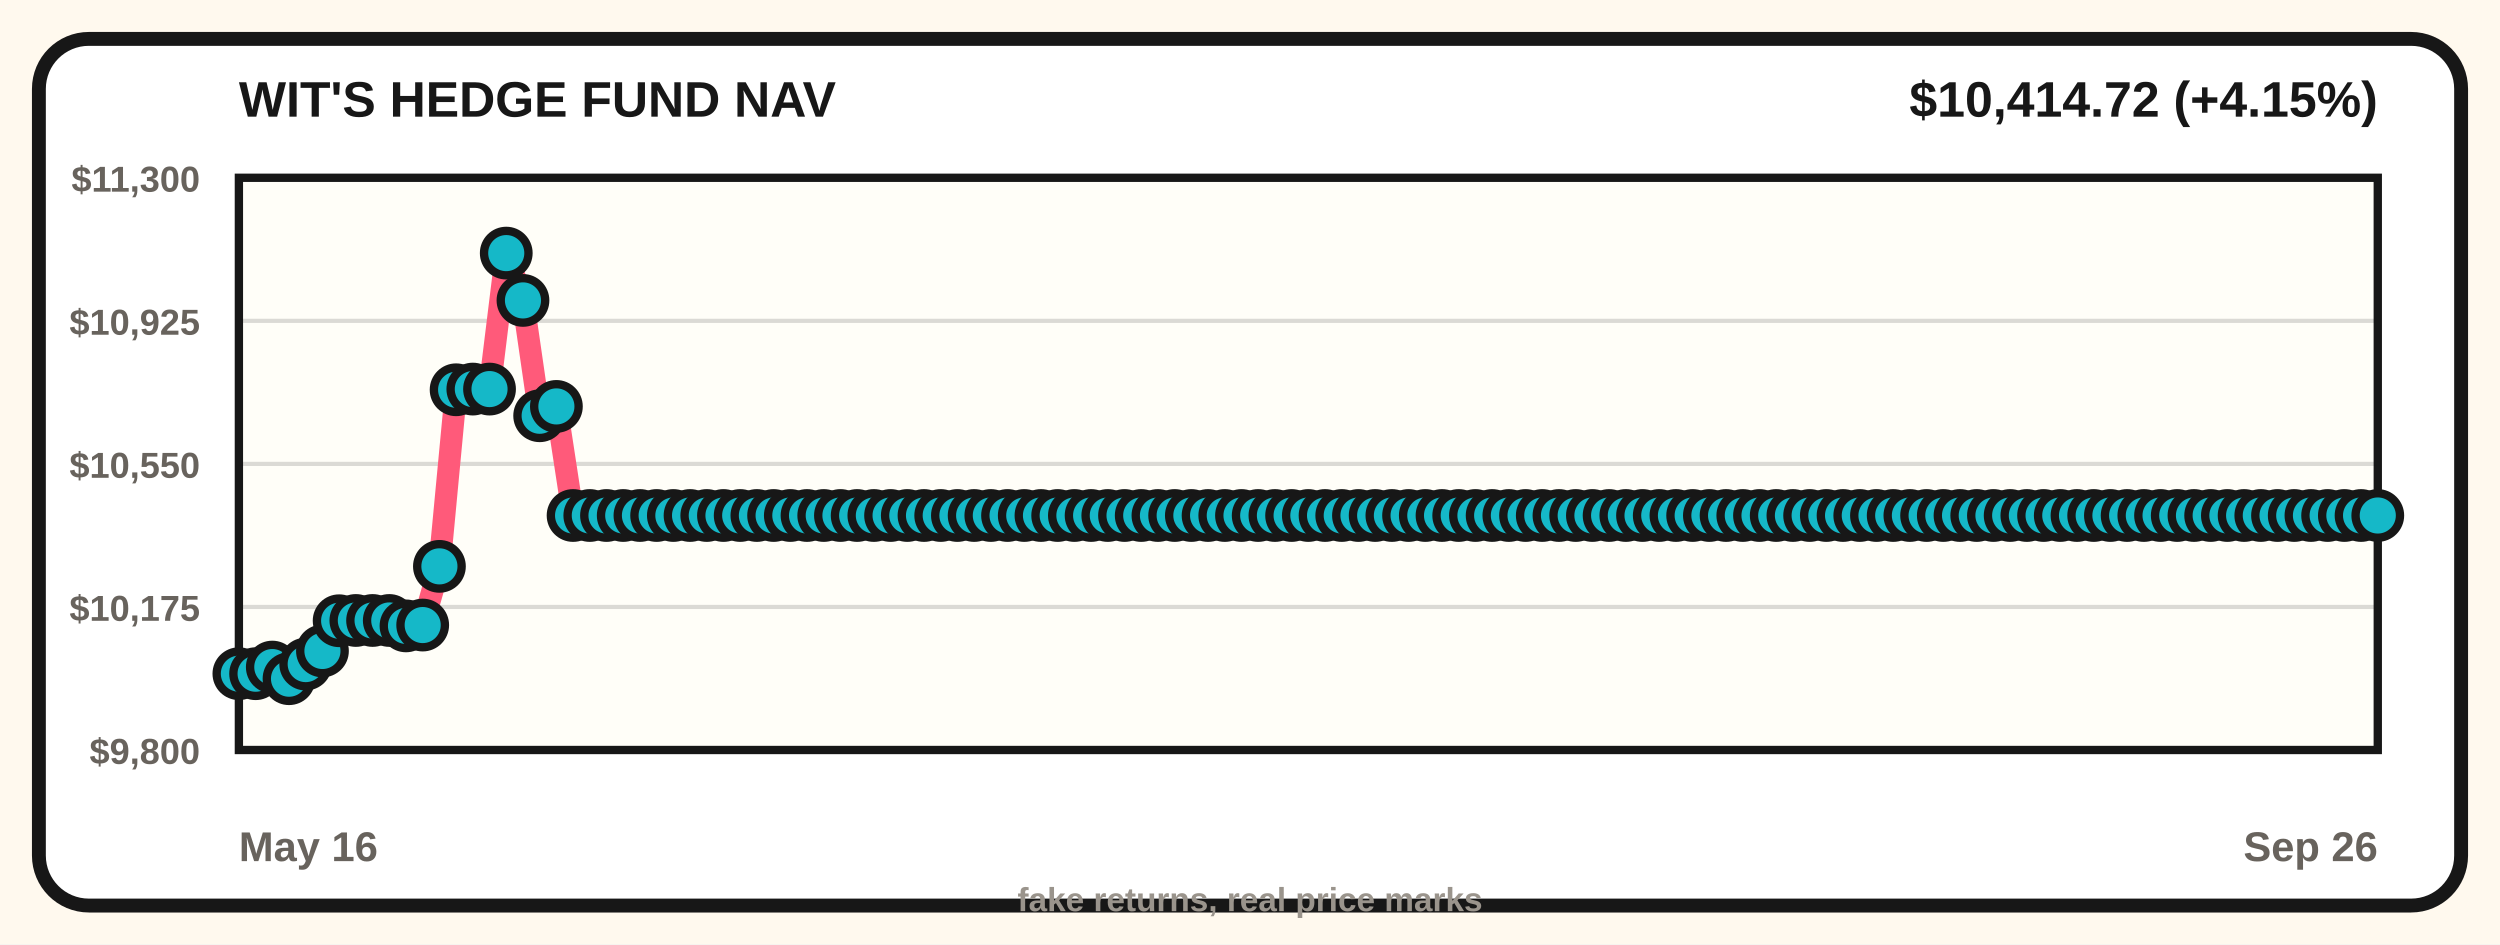
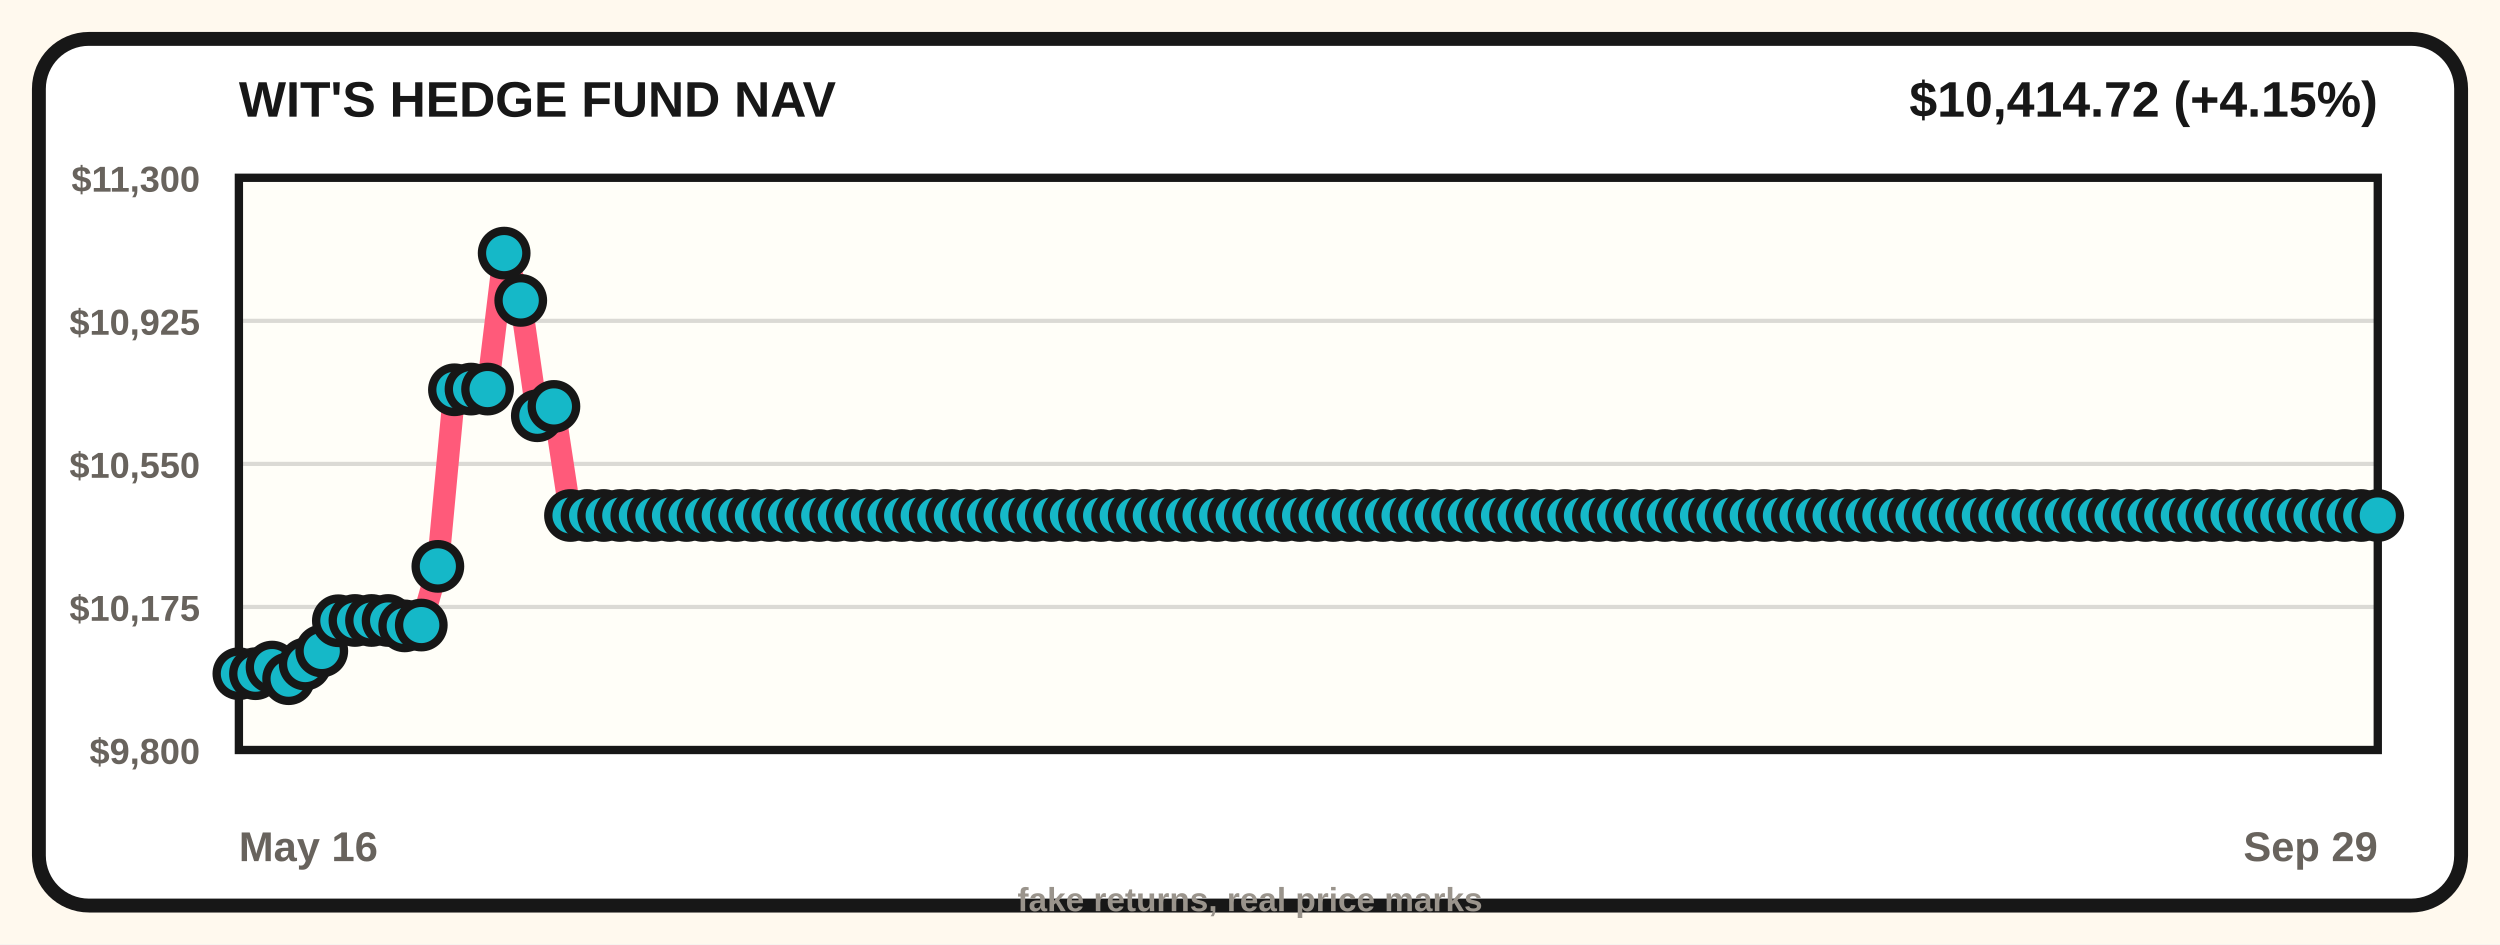
<svg xmlns="http://www.w3.org/2000/svg" width="900" height="340" viewBox="0 0 900 340" role="img" aria-label="Wit's Hedge Fund fake NAV chart">
  <rect width="900" height="340" fill="#fff9ee" />
  <rect x="14" y="14" width="872" height="312" rx="18" fill="#ffffff" stroke="#171717" stroke-width="5" />
  <rect x="86" y="64" width="770" height="206" fill="#fffef8" stroke="#171717" stroke-width="3" />
  <line x1="86" y1="270" x2="856" y2="270" stroke="#171717" stroke-width="1.5" opacity="0.16" />
  <text x="72" y="275" text-anchor="end" font-family="Arial, sans-serif" font-size="13" font-weight="800" fill="#68635d">$9,800</text>
  <line x1="86" y1="218.5" x2="856" y2="218.5" stroke="#171717" stroke-width="1.5" opacity="0.16" />
  <text x="72" y="223.5" text-anchor="end" font-family="Arial, sans-serif" font-size="13" font-weight="800" fill="#68635d">$10,175</text>
  <line x1="86" y1="167" x2="856" y2="167" stroke="#171717" stroke-width="1.5" opacity="0.16" />
  <text x="72" y="172" text-anchor="end" font-family="Arial, sans-serif" font-size="13" font-weight="800" fill="#68635d">$10,550</text>
  <line x1="86" y1="115.5" x2="856" y2="115.5" stroke="#171717" stroke-width="1.5" opacity="0.16" />
  <text x="72" y="120.5" text-anchor="end" font-family="Arial, sans-serif" font-size="13" font-weight="800" fill="#68635d">$10,925</text>
  <line x1="86" y1="64" x2="856" y2="64" stroke="#171717" stroke-width="1.5" opacity="0.16" />
  <text x="72" y="69" text-anchor="end" font-family="Arial, sans-serif" font-size="13" font-weight="800" fill="#68635d">$11,300</text>
-   <polyline points="86,242.53 92.02,242.53 98.03,240.15 104.05,244.33 110.06,239.07 116.08,234.35 122.09,223.47 128.11,223.37 134.13,223.37 140.14,223.37 146.16,225.32 152.17,225.02 158.19,203.89 164.2,140.32 170.22,140.07 176.23,140.07 182.25,91.12 188.27,108.15 194.28,149.67 200.3,146.31 206.31,185.58 212.33,185.58 218.34,185.58 224.36,185.58 230.38,185.58 236.39,185.58 242.41,185.58 248.42,185.58 254.44,185.58 260.45,185.58 266.47,185.58 272.48,185.58 278.5,185.58 284.52,185.58 290.53,185.58 296.55,185.58 302.56,185.58 308.58,185.58 314.59,185.58 320.61,185.58 326.63,185.58 332.64,185.58 338.66,185.58 344.67,185.58 350.69,185.58 356.7,185.58 362.72,185.58 368.73,185.58 374.75,185.58 380.77,185.58 386.78,185.58 392.8,185.58 398.81,185.58 404.83,185.58 410.84,185.58 416.86,185.58 422.88,185.58 428.89,185.58 434.91,185.58 440.92,185.58 446.94,185.58 452.95,185.58 458.97,185.58 464.98,185.58 471,185.58 477.02,185.58 483.03,185.58 489.05,185.58 495.06,185.58 501.08,185.58 507.09,185.58 513.11,185.58 519.13,185.58 525.14,185.58 531.16,185.58 537.17,185.58 543.19,185.58 549.2,185.58 555.22,185.58 561.23,185.58 567.25,185.58 573.27,185.58 579.28,185.58 585.3,185.58 591.31,185.58 597.33,185.58 603.34,185.58 609.36,185.58 615.38,185.58 621.39,185.58 627.41,185.58 633.42,185.58 639.44,185.58 645.45,185.58 651.47,185.58 657.48,185.58 663.5,185.58 669.52,185.58 675.53,185.58 681.55,185.58 687.56,185.58 693.58,185.58 699.59,185.58 705.61,185.58 711.63,185.58 717.64,185.58 723.66,185.58 729.67,185.58 735.69,185.58 741.7,185.58 747.72,185.58 753.73,185.58 759.75,185.58 765.77,185.58 771.78,185.58 777.8,185.58 783.81,185.58 789.83,185.58 795.84,185.58 801.86,185.58 807.88,185.58 813.89,185.58 819.91,185.58 825.92,185.58 831.94,185.58 837.95,185.58 843.97,185.58 849.98,185.58 856,185.58" fill="none" stroke="#ff5a7a" stroke-width="8" stroke-linecap="round" stroke-linejoin="round" />
+   <polyline points="86,242.53 91.97,242.53 97.94,240.15 103.91,244.33 109.88,239.07 115.84,234.35 121.81,223.47 127.78,223.37 133.75,223.37 139.72,223.37 145.69,225.32 151.66,225.02 157.63,203.89 163.6,140.32 169.57,140.07 175.53,140.07 181.5,91.12 187.47,108.15 193.44,149.67 199.41,146.31 205.38,185.58 211.35,185.58 217.32,185.58 223.29,185.58 229.26,185.58 235.22,185.58 241.19,185.58 247.16,185.58 253.13,185.58 259.1,185.58 265.07,185.58 271.04,185.58 277.01,185.58 282.98,185.58 288.95,185.58 294.91,185.58 300.88,185.58 306.85,185.58 312.82,185.58 318.79,185.58 324.76,185.58 330.73,185.58 336.7,185.58 342.67,185.58 348.64,185.58 354.6,185.58 360.57,185.58 366.54,185.58 372.51,185.58 378.48,185.58 384.45,185.58 390.42,185.58 396.39,185.58 402.36,185.58 408.33,185.58 414.29,185.58 420.26,185.58 426.23,185.58 432.2,185.58 438.17,185.58 444.14,185.58 450.11,185.58 456.08,185.58 462.05,185.58 468.02,185.58 473.98,185.58 479.95,185.58 485.92,185.58 491.89,185.58 497.86,185.58 503.83,185.58 509.8,185.58 515.77,185.58 521.74,185.58 527.71,185.58 533.67,185.58 539.64,185.58 545.61,185.58 551.58,185.58 557.55,185.58 563.52,185.58 569.49,185.58 575.46,185.58 581.43,185.58 587.4,185.58 593.36,185.58 599.33,185.58 605.3,185.58 611.27,185.58 617.24,185.58 623.21,185.58 629.18,185.58 635.15,185.58 641.12,185.58 647.09,185.58 653.05,185.58 659.02,185.58 664.99,185.58 670.96,185.58 676.93,185.58 682.9,185.58 688.87,185.58 694.84,185.58 700.81,185.58 706.78,185.58 712.74,185.58 718.71,185.58 724.68,185.58 730.65,185.58 736.62,185.58 742.59,185.58 748.56,185.58 754.53,185.58 760.5,185.58 766.47,185.58 772.43,185.58 778.4,185.58 784.37,185.58 790.34,185.58 796.31,185.58 802.28,185.58 808.25,185.58 814.22,185.58 820.19,185.58 826.16,185.58 832.12,185.58 838.09,185.58 844.06,185.58 850.03,185.58 856,185.58" fill="none" stroke="#ff5a7a" stroke-width="8" stroke-linecap="round" stroke-linejoin="round" />
  <circle cx="86" cy="242.53" r="8" fill="#15b8c8" stroke="#171717" stroke-width="3" />
-   <circle cx="92.02" cy="242.53" r="8" fill="#15b8c8" stroke="#171717" stroke-width="3" />
-   <circle cx="98.03" cy="240.15" r="8" fill="#15b8c8" stroke="#171717" stroke-width="3" />
-   <circle cx="104.05" cy="244.33" r="8" fill="#15b8c8" stroke="#171717" stroke-width="3" />
-   <circle cx="110.06" cy="239.07" r="8" fill="#15b8c8" stroke="#171717" stroke-width="3" />
-   <circle cx="116.08" cy="234.35" r="8" fill="#15b8c8" stroke="#171717" stroke-width="3" />
-   <circle cx="122.09" cy="223.47" r="8" fill="#15b8c8" stroke="#171717" stroke-width="3" />
-   <circle cx="128.11" cy="223.37" r="8" fill="#15b8c8" stroke="#171717" stroke-width="3" />
-   <circle cx="134.13" cy="223.37" r="8" fill="#15b8c8" stroke="#171717" stroke-width="3" />
-   <circle cx="140.14" cy="223.37" r="8" fill="#15b8c8" stroke="#171717" stroke-width="3" />
-   <circle cx="146.16" cy="225.32" r="8" fill="#15b8c8" stroke="#171717" stroke-width="3" />
-   <circle cx="152.17" cy="225.02" r="8" fill="#15b8c8" stroke="#171717" stroke-width="3" />
-   <circle cx="158.19" cy="203.89" r="8" fill="#15b8c8" stroke="#171717" stroke-width="3" />
-   <circle cx="164.2" cy="140.32" r="8" fill="#15b8c8" stroke="#171717" stroke-width="3" />
-   <circle cx="170.22" cy="140.07" r="8" fill="#15b8c8" stroke="#171717" stroke-width="3" />
-   <circle cx="176.23" cy="140.07" r="8" fill="#15b8c8" stroke="#171717" stroke-width="3" />
-   <circle cx="182.25" cy="91.12" r="8" fill="#15b8c8" stroke="#171717" stroke-width="3" />
-   <circle cx="188.27" cy="108.15" r="8" fill="#15b8c8" stroke="#171717" stroke-width="3" />
-   <circle cx="194.28" cy="149.67" r="8" fill="#15b8c8" stroke="#171717" stroke-width="3" />
-   <circle cx="200.3" cy="146.31" r="8" fill="#15b8c8" stroke="#171717" stroke-width="3" />
-   <circle cx="206.31" cy="185.58" r="8" fill="#15b8c8" stroke="#171717" stroke-width="3" />
-   <circle cx="212.33" cy="185.58" r="8" fill="#15b8c8" stroke="#171717" stroke-width="3" />
-   <circle cx="218.34" cy="185.58" r="8" fill="#15b8c8" stroke="#171717" stroke-width="3" />
-   <circle cx="224.36" cy="185.58" r="8" fill="#15b8c8" stroke="#171717" stroke-width="3" />
-   <circle cx="230.38" cy="185.58" r="8" fill="#15b8c8" stroke="#171717" stroke-width="3" />
-   <circle cx="236.39" cy="185.58" r="8" fill="#15b8c8" stroke="#171717" stroke-width="3" />
-   <circle cx="242.41" cy="185.58" r="8" fill="#15b8c8" stroke="#171717" stroke-width="3" />
-   <circle cx="248.42" cy="185.58" r="8" fill="#15b8c8" stroke="#171717" stroke-width="3" />
-   <circle cx="254.44" cy="185.58" r="8" fill="#15b8c8" stroke="#171717" stroke-width="3" />
-   <circle cx="260.45" cy="185.58" r="8" fill="#15b8c8" stroke="#171717" stroke-width="3" />
-   <circle cx="266.47" cy="185.58" r="8" fill="#15b8c8" stroke="#171717" stroke-width="3" />
-   <circle cx="272.48" cy="185.58" r="8" fill="#15b8c8" stroke="#171717" stroke-width="3" />
-   <circle cx="278.5" cy="185.58" r="8" fill="#15b8c8" stroke="#171717" stroke-width="3" />
-   <circle cx="284.52" cy="185.58" r="8" fill="#15b8c8" stroke="#171717" stroke-width="3" />
-   <circle cx="290.53" cy="185.58" r="8" fill="#15b8c8" stroke="#171717" stroke-width="3" />
-   <circle cx="296.55" cy="185.58" r="8" fill="#15b8c8" stroke="#171717" stroke-width="3" />
-   <circle cx="302.56" cy="185.58" r="8" fill="#15b8c8" stroke="#171717" stroke-width="3" />
-   <circle cx="308.58" cy="185.58" r="8" fill="#15b8c8" stroke="#171717" stroke-width="3" />
-   <circle cx="314.59" cy="185.58" r="8" fill="#15b8c8" stroke="#171717" stroke-width="3" />
-   <circle cx="320.61" cy="185.58" r="8" fill="#15b8c8" stroke="#171717" stroke-width="3" />
-   <circle cx="326.63" cy="185.58" r="8" fill="#15b8c8" stroke="#171717" stroke-width="3" />
-   <circle cx="332.64" cy="185.58" r="8" fill="#15b8c8" stroke="#171717" stroke-width="3" />
-   <circle cx="338.66" cy="185.58" r="8" fill="#15b8c8" stroke="#171717" stroke-width="3" />
-   <circle cx="344.67" cy="185.58" r="8" fill="#15b8c8" stroke="#171717" stroke-width="3" />
-   <circle cx="350.69" cy="185.58" r="8" fill="#15b8c8" stroke="#171717" stroke-width="3" />
-   <circle cx="356.7" cy="185.58" r="8" fill="#15b8c8" stroke="#171717" stroke-width="3" />
-   <circle cx="362.72" cy="185.58" r="8" fill="#15b8c8" stroke="#171717" stroke-width="3" />
-   <circle cx="368.73" cy="185.58" r="8" fill="#15b8c8" stroke="#171717" stroke-width="3" />
-   <circle cx="374.75" cy="185.58" r="8" fill="#15b8c8" stroke="#171717" stroke-width="3" />
-   <circle cx="380.77" cy="185.58" r="8" fill="#15b8c8" stroke="#171717" stroke-width="3" />
-   <circle cx="386.78" cy="185.58" r="8" fill="#15b8c8" stroke="#171717" stroke-width="3" />
-   <circle cx="392.8" cy="185.58" r="8" fill="#15b8c8" stroke="#171717" stroke-width="3" />
-   <circle cx="398.81" cy="185.58" r="8" fill="#15b8c8" stroke="#171717" stroke-width="3" />
-   <circle cx="404.83" cy="185.58" r="8" fill="#15b8c8" stroke="#171717" stroke-width="3" />
-   <circle cx="410.84" cy="185.58" r="8" fill="#15b8c8" stroke="#171717" stroke-width="3" />
-   <circle cx="416.86" cy="185.58" r="8" fill="#15b8c8" stroke="#171717" stroke-width="3" />
-   <circle cx="422.88" cy="185.58" r="8" fill="#15b8c8" stroke="#171717" stroke-width="3" />
-   <circle cx="428.89" cy="185.58" r="8" fill="#15b8c8" stroke="#171717" stroke-width="3" />
-   <circle cx="434.91" cy="185.58" r="8" fill="#15b8c8" stroke="#171717" stroke-width="3" />
-   <circle cx="440.92" cy="185.58" r="8" fill="#15b8c8" stroke="#171717" stroke-width="3" />
-   <circle cx="446.94" cy="185.58" r="8" fill="#15b8c8" stroke="#171717" stroke-width="3" />
-   <circle cx="452.95" cy="185.58" r="8" fill="#15b8c8" stroke="#171717" stroke-width="3" />
-   <circle cx="458.97" cy="185.58" r="8" fill="#15b8c8" stroke="#171717" stroke-width="3" />
-   <circle cx="464.98" cy="185.58" r="8" fill="#15b8c8" stroke="#171717" stroke-width="3" />
-   <circle cx="471" cy="185.58" r="8" fill="#15b8c8" stroke="#171717" stroke-width="3" />
-   <circle cx="477.02" cy="185.58" r="8" fill="#15b8c8" stroke="#171717" stroke-width="3" />
-   <circle cx="483.03" cy="185.58" r="8" fill="#15b8c8" stroke="#171717" stroke-width="3" />
-   <circle cx="489.05" cy="185.58" r="8" fill="#15b8c8" stroke="#171717" stroke-width="3" />
-   <circle cx="495.06" cy="185.58" r="8" fill="#15b8c8" stroke="#171717" stroke-width="3" />
-   <circle cx="501.08" cy="185.58" r="8" fill="#15b8c8" stroke="#171717" stroke-width="3" />
-   <circle cx="507.09" cy="185.58" r="8" fill="#15b8c8" stroke="#171717" stroke-width="3" />
-   <circle cx="513.11" cy="185.58" r="8" fill="#15b8c8" stroke="#171717" stroke-width="3" />
-   <circle cx="519.13" cy="185.58" r="8" fill="#15b8c8" stroke="#171717" stroke-width="3" />
-   <circle cx="525.14" cy="185.58" r="8" fill="#15b8c8" stroke="#171717" stroke-width="3" />
-   <circle cx="531.16" cy="185.58" r="8" fill="#15b8c8" stroke="#171717" stroke-width="3" />
-   <circle cx="537.17" cy="185.58" r="8" fill="#15b8c8" stroke="#171717" stroke-width="3" />
-   <circle cx="543.19" cy="185.58" r="8" fill="#15b8c8" stroke="#171717" stroke-width="3" />
-   <circle cx="549.2" cy="185.58" r="8" fill="#15b8c8" stroke="#171717" stroke-width="3" />
-   <circle cx="555.22" cy="185.58" r="8" fill="#15b8c8" stroke="#171717" stroke-width="3" />
-   <circle cx="561.23" cy="185.58" r="8" fill="#15b8c8" stroke="#171717" stroke-width="3" />
-   <circle cx="567.25" cy="185.58" r="8" fill="#15b8c8" stroke="#171717" stroke-width="3" />
-   <circle cx="573.27" cy="185.58" r="8" fill="#15b8c8" stroke="#171717" stroke-width="3" />
-   <circle cx="579.28" cy="185.58" r="8" fill="#15b8c8" stroke="#171717" stroke-width="3" />
-   <circle cx="585.3" cy="185.58" r="8" fill="#15b8c8" stroke="#171717" stroke-width="3" />
-   <circle cx="591.31" cy="185.58" r="8" fill="#15b8c8" stroke="#171717" stroke-width="3" />
-   <circle cx="597.33" cy="185.58" r="8" fill="#15b8c8" stroke="#171717" stroke-width="3" />
-   <circle cx="603.34" cy="185.58" r="8" fill="#15b8c8" stroke="#171717" stroke-width="3" />
-   <circle cx="609.36" cy="185.58" r="8" fill="#15b8c8" stroke="#171717" stroke-width="3" />
-   <circle cx="615.38" cy="185.58" r="8" fill="#15b8c8" stroke="#171717" stroke-width="3" />
-   <circle cx="621.39" cy="185.58" r="8" fill="#15b8c8" stroke="#171717" stroke-width="3" />
-   <circle cx="627.41" cy="185.58" r="8" fill="#15b8c8" stroke="#171717" stroke-width="3" />
-   <circle cx="633.42" cy="185.58" r="8" fill="#15b8c8" stroke="#171717" stroke-width="3" />
-   <circle cx="639.44" cy="185.58" r="8" fill="#15b8c8" stroke="#171717" stroke-width="3" />
-   <circle cx="645.45" cy="185.58" r="8" fill="#15b8c8" stroke="#171717" stroke-width="3" />
-   <circle cx="651.47" cy="185.58" r="8" fill="#15b8c8" stroke="#171717" stroke-width="3" />
-   <circle cx="657.48" cy="185.58" r="8" fill="#15b8c8" stroke="#171717" stroke-width="3" />
-   <circle cx="663.5" cy="185.58" r="8" fill="#15b8c8" stroke="#171717" stroke-width="3" />
-   <circle cx="669.52" cy="185.58" r="8" fill="#15b8c8" stroke="#171717" stroke-width="3" />
-   <circle cx="675.53" cy="185.58" r="8" fill="#15b8c8" stroke="#171717" stroke-width="3" />
-   <circle cx="681.55" cy="185.58" r="8" fill="#15b8c8" stroke="#171717" stroke-width="3" />
-   <circle cx="687.56" cy="185.58" r="8" fill="#15b8c8" stroke="#171717" stroke-width="3" />
-   <circle cx="693.58" cy="185.58" r="8" fill="#15b8c8" stroke="#171717" stroke-width="3" />
-   <circle cx="699.59" cy="185.58" r="8" fill="#15b8c8" stroke="#171717" stroke-width="3" />
-   <circle cx="705.61" cy="185.58" r="8" fill="#15b8c8" stroke="#171717" stroke-width="3" />
-   <circle cx="711.63" cy="185.58" r="8" fill="#15b8c8" stroke="#171717" stroke-width="3" />
-   <circle cx="717.64" cy="185.58" r="8" fill="#15b8c8" stroke="#171717" stroke-width="3" />
-   <circle cx="723.66" cy="185.58" r="8" fill="#15b8c8" stroke="#171717" stroke-width="3" />
-   <circle cx="729.67" cy="185.58" r="8" fill="#15b8c8" stroke="#171717" stroke-width="3" />
-   <circle cx="735.69" cy="185.58" r="8" fill="#15b8c8" stroke="#171717" stroke-width="3" />
-   <circle cx="741.7" cy="185.58" r="8" fill="#15b8c8" stroke="#171717" stroke-width="3" />
-   <circle cx="747.72" cy="185.58" r="8" fill="#15b8c8" stroke="#171717" stroke-width="3" />
-   <circle cx="753.73" cy="185.58" r="8" fill="#15b8c8" stroke="#171717" stroke-width="3" />
-   <circle cx="759.75" cy="185.58" r="8" fill="#15b8c8" stroke="#171717" stroke-width="3" />
-   <circle cx="765.77" cy="185.58" r="8" fill="#15b8c8" stroke="#171717" stroke-width="3" />
-   <circle cx="771.78" cy="185.58" r="8" fill="#15b8c8" stroke="#171717" stroke-width="3" />
-   <circle cx="777.8" cy="185.58" r="8" fill="#15b8c8" stroke="#171717" stroke-width="3" />
-   <circle cx="783.81" cy="185.58" r="8" fill="#15b8c8" stroke="#171717" stroke-width="3" />
-   <circle cx="789.83" cy="185.58" r="8" fill="#15b8c8" stroke="#171717" stroke-width="3" />
-   <circle cx="795.84" cy="185.58" r="8" fill="#15b8c8" stroke="#171717" stroke-width="3" />
-   <circle cx="801.86" cy="185.58" r="8" fill="#15b8c8" stroke="#171717" stroke-width="3" />
-   <circle cx="807.88" cy="185.58" r="8" fill="#15b8c8" stroke="#171717" stroke-width="3" />
-   <circle cx="813.89" cy="185.58" r="8" fill="#15b8c8" stroke="#171717" stroke-width="3" />
-   <circle cx="819.91" cy="185.58" r="8" fill="#15b8c8" stroke="#171717" stroke-width="3" />
-   <circle cx="825.92" cy="185.58" r="8" fill="#15b8c8" stroke="#171717" stroke-width="3" />
-   <circle cx="831.94" cy="185.58" r="8" fill="#15b8c8" stroke="#171717" stroke-width="3" />
-   <circle cx="837.95" cy="185.58" r="8" fill="#15b8c8" stroke="#171717" stroke-width="3" />
-   <circle cx="843.97" cy="185.58" r="8" fill="#15b8c8" stroke="#171717" stroke-width="3" />
-   <circle cx="849.98" cy="185.58" r="8" fill="#15b8c8" stroke="#171717" stroke-width="3" />
+   <circle cx="91.97" cy="242.53" r="8" fill="#15b8c8" stroke="#171717" stroke-width="3" />
+   <circle cx="97.94" cy="240.15" r="8" fill="#15b8c8" stroke="#171717" stroke-width="3" />
+   <circle cx="103.91" cy="244.33" r="8" fill="#15b8c8" stroke="#171717" stroke-width="3" />
+   <circle cx="109.88" cy="239.07" r="8" fill="#15b8c8" stroke="#171717" stroke-width="3" />
+   <circle cx="115.84" cy="234.35" r="8" fill="#15b8c8" stroke="#171717" stroke-width="3" />
+   <circle cx="121.81" cy="223.47" r="8" fill="#15b8c8" stroke="#171717" stroke-width="3" />
+   <circle cx="127.78" cy="223.37" r="8" fill="#15b8c8" stroke="#171717" stroke-width="3" />
+   <circle cx="133.75" cy="223.37" r="8" fill="#15b8c8" stroke="#171717" stroke-width="3" />
+   <circle cx="139.72" cy="223.37" r="8" fill="#15b8c8" stroke="#171717" stroke-width="3" />
+   <circle cx="145.69" cy="225.32" r="8" fill="#15b8c8" stroke="#171717" stroke-width="3" />
+   <circle cx="151.66" cy="225.02" r="8" fill="#15b8c8" stroke="#171717" stroke-width="3" />
+   <circle cx="157.63" cy="203.89" r="8" fill="#15b8c8" stroke="#171717" stroke-width="3" />
+   <circle cx="163.6" cy="140.32" r="8" fill="#15b8c8" stroke="#171717" stroke-width="3" />
+   <circle cx="169.57" cy="140.07" r="8" fill="#15b8c8" stroke="#171717" stroke-width="3" />
+   <circle cx="175.53" cy="140.07" r="8" fill="#15b8c8" stroke="#171717" stroke-width="3" />
+   <circle cx="181.5" cy="91.12" r="8" fill="#15b8c8" stroke="#171717" stroke-width="3" />
+   <circle cx="187.47" cy="108.15" r="8" fill="#15b8c8" stroke="#171717" stroke-width="3" />
+   <circle cx="193.44" cy="149.67" r="8" fill="#15b8c8" stroke="#171717" stroke-width="3" />
+   <circle cx="199.41" cy="146.31" r="8" fill="#15b8c8" stroke="#171717" stroke-width="3" />
+   <circle cx="205.38" cy="185.58" r="8" fill="#15b8c8" stroke="#171717" stroke-width="3" />
+   <circle cx="211.35" cy="185.58" r="8" fill="#15b8c8" stroke="#171717" stroke-width="3" />
+   <circle cx="217.32" cy="185.58" r="8" fill="#15b8c8" stroke="#171717" stroke-width="3" />
+   <circle cx="223.29" cy="185.58" r="8" fill="#15b8c8" stroke="#171717" stroke-width="3" />
+   <circle cx="229.26" cy="185.58" r="8" fill="#15b8c8" stroke="#171717" stroke-width="3" />
+   <circle cx="235.22" cy="185.58" r="8" fill="#15b8c8" stroke="#171717" stroke-width="3" />
+   <circle cx="241.19" cy="185.58" r="8" fill="#15b8c8" stroke="#171717" stroke-width="3" />
+   <circle cx="247.16" cy="185.58" r="8" fill="#15b8c8" stroke="#171717" stroke-width="3" />
+   <circle cx="253.13" cy="185.58" r="8" fill="#15b8c8" stroke="#171717" stroke-width="3" />
+   <circle cx="259.1" cy="185.58" r="8" fill="#15b8c8" stroke="#171717" stroke-width="3" />
+   <circle cx="265.07" cy="185.58" r="8" fill="#15b8c8" stroke="#171717" stroke-width="3" />
+   <circle cx="271.04" cy="185.58" r="8" fill="#15b8c8" stroke="#171717" stroke-width="3" />
+   <circle cx="277.01" cy="185.58" r="8" fill="#15b8c8" stroke="#171717" stroke-width="3" />
+   <circle cx="282.98" cy="185.58" r="8" fill="#15b8c8" stroke="#171717" stroke-width="3" />
+   <circle cx="288.95" cy="185.58" r="8" fill="#15b8c8" stroke="#171717" stroke-width="3" />
+   <circle cx="294.91" cy="185.58" r="8" fill="#15b8c8" stroke="#171717" stroke-width="3" />
+   <circle cx="300.88" cy="185.58" r="8" fill="#15b8c8" stroke="#171717" stroke-width="3" />
+   <circle cx="306.85" cy="185.58" r="8" fill="#15b8c8" stroke="#171717" stroke-width="3" />
+   <circle cx="312.82" cy="185.58" r="8" fill="#15b8c8" stroke="#171717" stroke-width="3" />
+   <circle cx="318.79" cy="185.58" r="8" fill="#15b8c8" stroke="#171717" stroke-width="3" />
+   <circle cx="324.76" cy="185.58" r="8" fill="#15b8c8" stroke="#171717" stroke-width="3" />
+   <circle cx="330.73" cy="185.58" r="8" fill="#15b8c8" stroke="#171717" stroke-width="3" />
+   <circle cx="336.7" cy="185.58" r="8" fill="#15b8c8" stroke="#171717" stroke-width="3" />
+   <circle cx="342.67" cy="185.58" r="8" fill="#15b8c8" stroke="#171717" stroke-width="3" />
+   <circle cx="348.64" cy="185.58" r="8" fill="#15b8c8" stroke="#171717" stroke-width="3" />
+   <circle cx="354.6" cy="185.58" r="8" fill="#15b8c8" stroke="#171717" stroke-width="3" />
+   <circle cx="360.57" cy="185.58" r="8" fill="#15b8c8" stroke="#171717" stroke-width="3" />
+   <circle cx="366.54" cy="185.58" r="8" fill="#15b8c8" stroke="#171717" stroke-width="3" />
+   <circle cx="372.51" cy="185.58" r="8" fill="#15b8c8" stroke="#171717" stroke-width="3" />
+   <circle cx="378.48" cy="185.58" r="8" fill="#15b8c8" stroke="#171717" stroke-width="3" />
+   <circle cx="384.45" cy="185.58" r="8" fill="#15b8c8" stroke="#171717" stroke-width="3" />
+   <circle cx="390.42" cy="185.58" r="8" fill="#15b8c8" stroke="#171717" stroke-width="3" />
+   <circle cx="396.39" cy="185.58" r="8" fill="#15b8c8" stroke="#171717" stroke-width="3" />
+   <circle cx="402.36" cy="185.58" r="8" fill="#15b8c8" stroke="#171717" stroke-width="3" />
+   <circle cx="408.33" cy="185.58" r="8" fill="#15b8c8" stroke="#171717" stroke-width="3" />
+   <circle cx="414.29" cy="185.58" r="8" fill="#15b8c8" stroke="#171717" stroke-width="3" />
+   <circle cx="420.26" cy="185.58" r="8" fill="#15b8c8" stroke="#171717" stroke-width="3" />
+   <circle cx="426.23" cy="185.58" r="8" fill="#15b8c8" stroke="#171717" stroke-width="3" />
+   <circle cx="432.2" cy="185.58" r="8" fill="#15b8c8" stroke="#171717" stroke-width="3" />
+   <circle cx="438.17" cy="185.58" r="8" fill="#15b8c8" stroke="#171717" stroke-width="3" />
+   <circle cx="444.14" cy="185.58" r="8" fill="#15b8c8" stroke="#171717" stroke-width="3" />
+   <circle cx="450.11" cy="185.58" r="8" fill="#15b8c8" stroke="#171717" stroke-width="3" />
+   <circle cx="456.08" cy="185.58" r="8" fill="#15b8c8" stroke="#171717" stroke-width="3" />
+   <circle cx="462.05" cy="185.58" r="8" fill="#15b8c8" stroke="#171717" stroke-width="3" />
+   <circle cx="468.02" cy="185.58" r="8" fill="#15b8c8" stroke="#171717" stroke-width="3" />
+   <circle cx="473.98" cy="185.58" r="8" fill="#15b8c8" stroke="#171717" stroke-width="3" />
+   <circle cx="479.95" cy="185.58" r="8" fill="#15b8c8" stroke="#171717" stroke-width="3" />
+   <circle cx="485.92" cy="185.58" r="8" fill="#15b8c8" stroke="#171717" stroke-width="3" />
+   <circle cx="491.89" cy="185.58" r="8" fill="#15b8c8" stroke="#171717" stroke-width="3" />
+   <circle cx="497.86" cy="185.58" r="8" fill="#15b8c8" stroke="#171717" stroke-width="3" />
+   <circle cx="503.83" cy="185.58" r="8" fill="#15b8c8" stroke="#171717" stroke-width="3" />
+   <circle cx="509.8" cy="185.58" r="8" fill="#15b8c8" stroke="#171717" stroke-width="3" />
+   <circle cx="515.77" cy="185.58" r="8" fill="#15b8c8" stroke="#171717" stroke-width="3" />
+   <circle cx="521.74" cy="185.58" r="8" fill="#15b8c8" stroke="#171717" stroke-width="3" />
+   <circle cx="527.71" cy="185.58" r="8" fill="#15b8c8" stroke="#171717" stroke-width="3" />
+   <circle cx="533.67" cy="185.58" r="8" fill="#15b8c8" stroke="#171717" stroke-width="3" />
+   <circle cx="539.64" cy="185.58" r="8" fill="#15b8c8" stroke="#171717" stroke-width="3" />
+   <circle cx="545.61" cy="185.58" r="8" fill="#15b8c8" stroke="#171717" stroke-width="3" />
+   <circle cx="551.58" cy="185.58" r="8" fill="#15b8c8" stroke="#171717" stroke-width="3" />
+   <circle cx="557.55" cy="185.58" r="8" fill="#15b8c8" stroke="#171717" stroke-width="3" />
+   <circle cx="563.52" cy="185.58" r="8" fill="#15b8c8" stroke="#171717" stroke-width="3" />
+   <circle cx="569.49" cy="185.58" r="8" fill="#15b8c8" stroke="#171717" stroke-width="3" />
+   <circle cx="575.46" cy="185.58" r="8" fill="#15b8c8" stroke="#171717" stroke-width="3" />
+   <circle cx="581.43" cy="185.58" r="8" fill="#15b8c8" stroke="#171717" stroke-width="3" />
+   <circle cx="587.4" cy="185.58" r="8" fill="#15b8c8" stroke="#171717" stroke-width="3" />
+   <circle cx="593.36" cy="185.58" r="8" fill="#15b8c8" stroke="#171717" stroke-width="3" />
+   <circle cx="599.33" cy="185.58" r="8" fill="#15b8c8" stroke="#171717" stroke-width="3" />
+   <circle cx="605.3" cy="185.58" r="8" fill="#15b8c8" stroke="#171717" stroke-width="3" />
+   <circle cx="611.27" cy="185.58" r="8" fill="#15b8c8" stroke="#171717" stroke-width="3" />
+   <circle cx="617.24" cy="185.58" r="8" fill="#15b8c8" stroke="#171717" stroke-width="3" />
+   <circle cx="623.21" cy="185.58" r="8" fill="#15b8c8" stroke="#171717" stroke-width="3" />
+   <circle cx="629.18" cy="185.58" r="8" fill="#15b8c8" stroke="#171717" stroke-width="3" />
+   <circle cx="635.15" cy="185.58" r="8" fill="#15b8c8" stroke="#171717" stroke-width="3" />
+   <circle cx="641.12" cy="185.58" r="8" fill="#15b8c8" stroke="#171717" stroke-width="3" />
+   <circle cx="647.09" cy="185.58" r="8" fill="#15b8c8" stroke="#171717" stroke-width="3" />
+   <circle cx="653.05" cy="185.58" r="8" fill="#15b8c8" stroke="#171717" stroke-width="3" />
+   <circle cx="659.02" cy="185.58" r="8" fill="#15b8c8" stroke="#171717" stroke-width="3" />
+   <circle cx="664.99" cy="185.58" r="8" fill="#15b8c8" stroke="#171717" stroke-width="3" />
+   <circle cx="670.96" cy="185.58" r="8" fill="#15b8c8" stroke="#171717" stroke-width="3" />
+   <circle cx="676.93" cy="185.58" r="8" fill="#15b8c8" stroke="#171717" stroke-width="3" />
+   <circle cx="682.9" cy="185.58" r="8" fill="#15b8c8" stroke="#171717" stroke-width="3" />
+   <circle cx="688.87" cy="185.58" r="8" fill="#15b8c8" stroke="#171717" stroke-width="3" />
+   <circle cx="694.84" cy="185.58" r="8" fill="#15b8c8" stroke="#171717" stroke-width="3" />
+   <circle cx="700.81" cy="185.58" r="8" fill="#15b8c8" stroke="#171717" stroke-width="3" />
+   <circle cx="706.78" cy="185.58" r="8" fill="#15b8c8" stroke="#171717" stroke-width="3" />
+   <circle cx="712.74" cy="185.58" r="8" fill="#15b8c8" stroke="#171717" stroke-width="3" />
+   <circle cx="718.71" cy="185.58" r="8" fill="#15b8c8" stroke="#171717" stroke-width="3" />
+   <circle cx="724.68" cy="185.58" r="8" fill="#15b8c8" stroke="#171717" stroke-width="3" />
+   <circle cx="730.65" cy="185.58" r="8" fill="#15b8c8" stroke="#171717" stroke-width="3" />
+   <circle cx="736.62" cy="185.58" r="8" fill="#15b8c8" stroke="#171717" stroke-width="3" />
+   <circle cx="742.59" cy="185.58" r="8" fill="#15b8c8" stroke="#171717" stroke-width="3" />
+   <circle cx="748.56" cy="185.58" r="8" fill="#15b8c8" stroke="#171717" stroke-width="3" />
+   <circle cx="754.53" cy="185.58" r="8" fill="#15b8c8" stroke="#171717" stroke-width="3" />
+   <circle cx="760.5" cy="185.58" r="8" fill="#15b8c8" stroke="#171717" stroke-width="3" />
+   <circle cx="766.47" cy="185.58" r="8" fill="#15b8c8" stroke="#171717" stroke-width="3" />
+   <circle cx="772.43" cy="185.58" r="8" fill="#15b8c8" stroke="#171717" stroke-width="3" />
+   <circle cx="778.4" cy="185.58" r="8" fill="#15b8c8" stroke="#171717" stroke-width="3" />
+   <circle cx="784.37" cy="185.58" r="8" fill="#15b8c8" stroke="#171717" stroke-width="3" />
+   <circle cx="790.34" cy="185.58" r="8" fill="#15b8c8" stroke="#171717" stroke-width="3" />
+   <circle cx="796.31" cy="185.58" r="8" fill="#15b8c8" stroke="#171717" stroke-width="3" />
+   <circle cx="802.28" cy="185.58" r="8" fill="#15b8c8" stroke="#171717" stroke-width="3" />
+   <circle cx="808.25" cy="185.58" r="8" fill="#15b8c8" stroke="#171717" stroke-width="3" />
+   <circle cx="814.22" cy="185.58" r="8" fill="#15b8c8" stroke="#171717" stroke-width="3" />
+   <circle cx="820.19" cy="185.58" r="8" fill="#15b8c8" stroke="#171717" stroke-width="3" />
+   <circle cx="826.16" cy="185.58" r="8" fill="#15b8c8" stroke="#171717" stroke-width="3" />
+   <circle cx="832.12" cy="185.58" r="8" fill="#15b8c8" stroke="#171717" stroke-width="3" />
+   <circle cx="838.09" cy="185.58" r="8" fill="#15b8c8" stroke="#171717" stroke-width="3" />
+   <circle cx="844.06" cy="185.58" r="8" fill="#15b8c8" stroke="#171717" stroke-width="3" />
+   <circle cx="850.03" cy="185.58" r="8" fill="#15b8c8" stroke="#171717" stroke-width="3" />
  <circle cx="856" cy="185.58" r="8" fill="#15b8c8" stroke="#171717" stroke-width="3" />
  <text x="86" y="42" font-family="Arial, sans-serif" font-size="18" font-weight="900" fill="#171717">WIT'S HEDGE FUND NAV</text>
  <text x="856" y="42" text-anchor="end" font-family="Arial, sans-serif" font-size="18" font-weight="900" fill="#171717">$10,414.72 (+4.15%)</text>
  <text x="86" y="310" text-anchor="start" font-family="Arial, sans-serif" font-size="15" font-weight="900" fill="#68635d">May 16</text>
-   <text x="856" y="310" text-anchor="end" font-family="Arial, sans-serif" font-size="15" font-weight="900" fill="#68635d">Sep 26</text>
+   <text x="856" y="310" text-anchor="end" font-family="Arial, sans-serif" font-size="15" font-weight="900" fill="#68635d">Sep 29</text>
  <text x="450" y="328" text-anchor="middle" font-family="Arial, sans-serif" font-size="12" font-weight="800" fill="#9a948c">fake returns, real price marks</text>
</svg>
